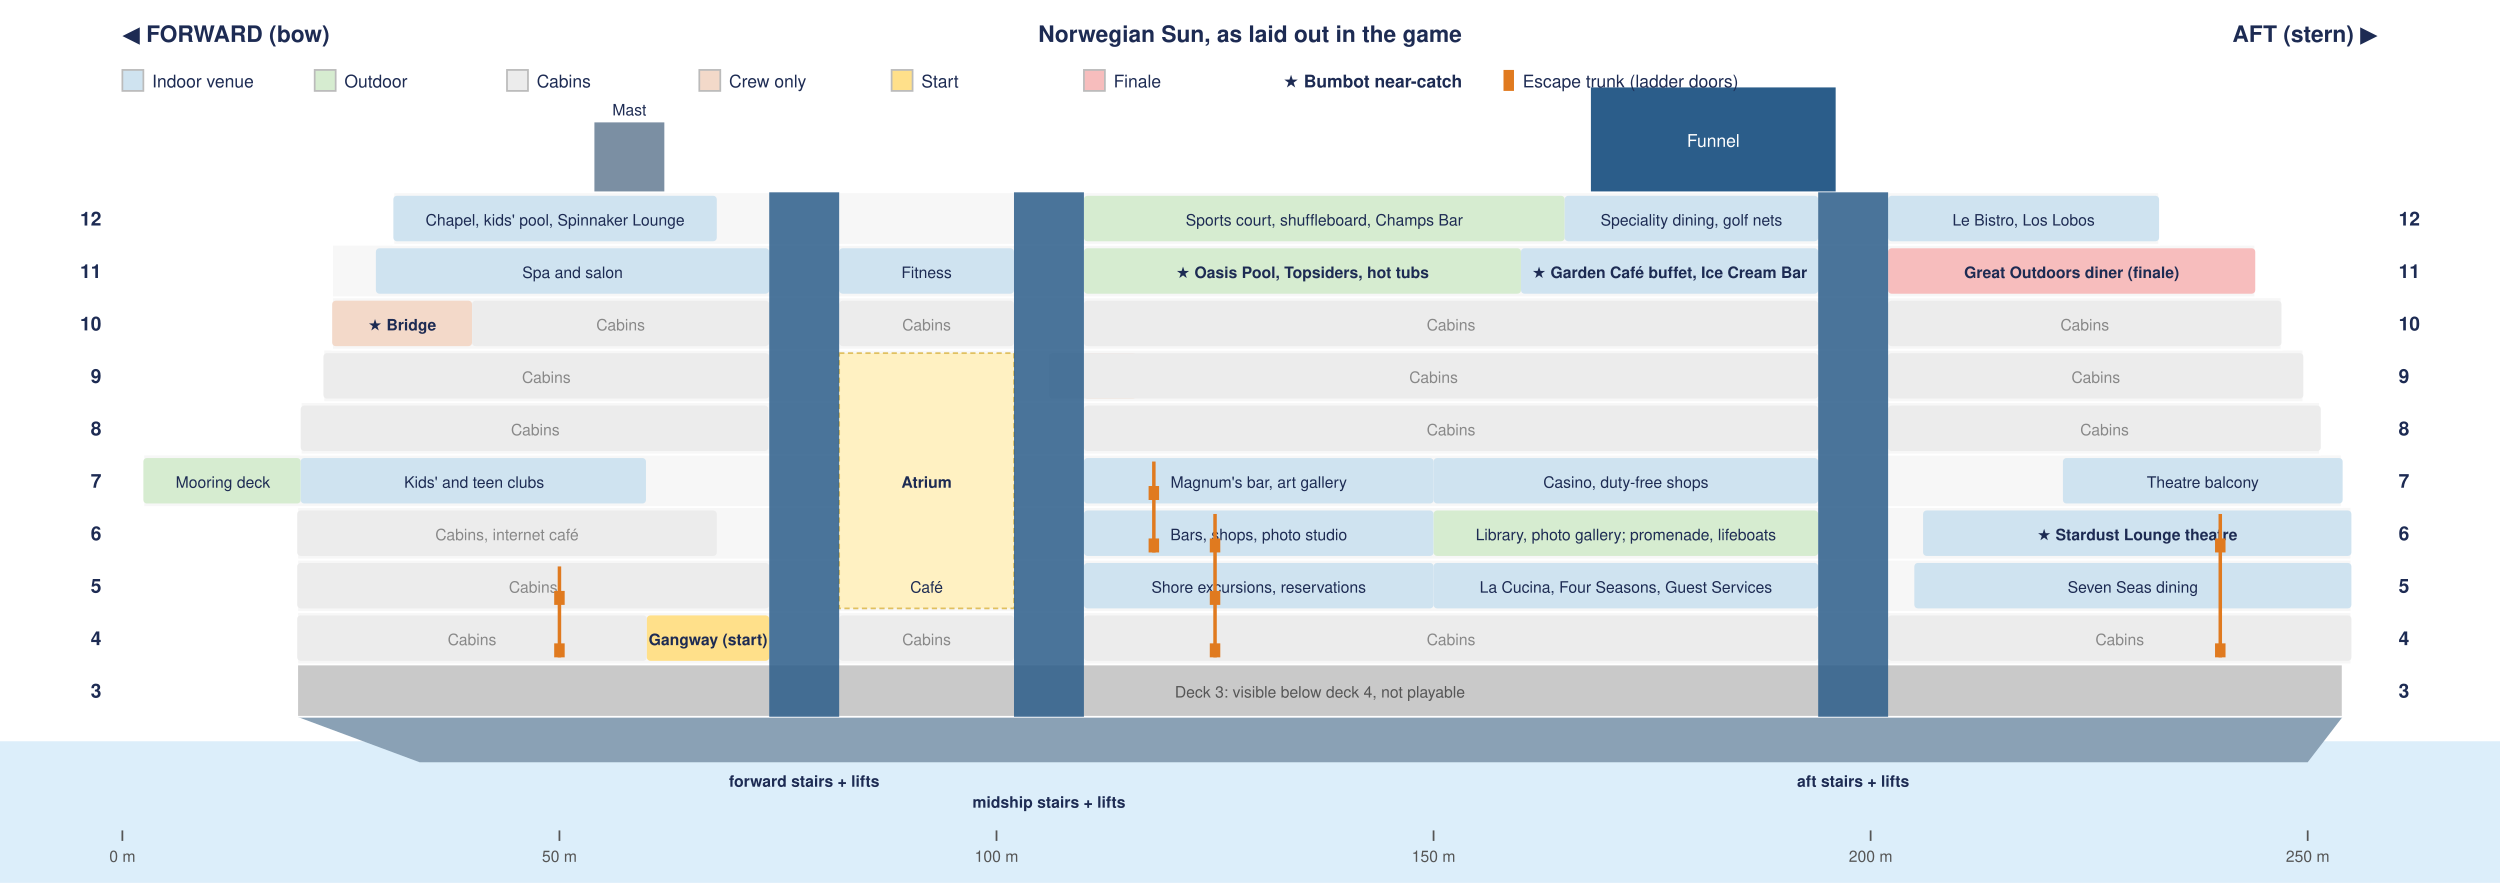
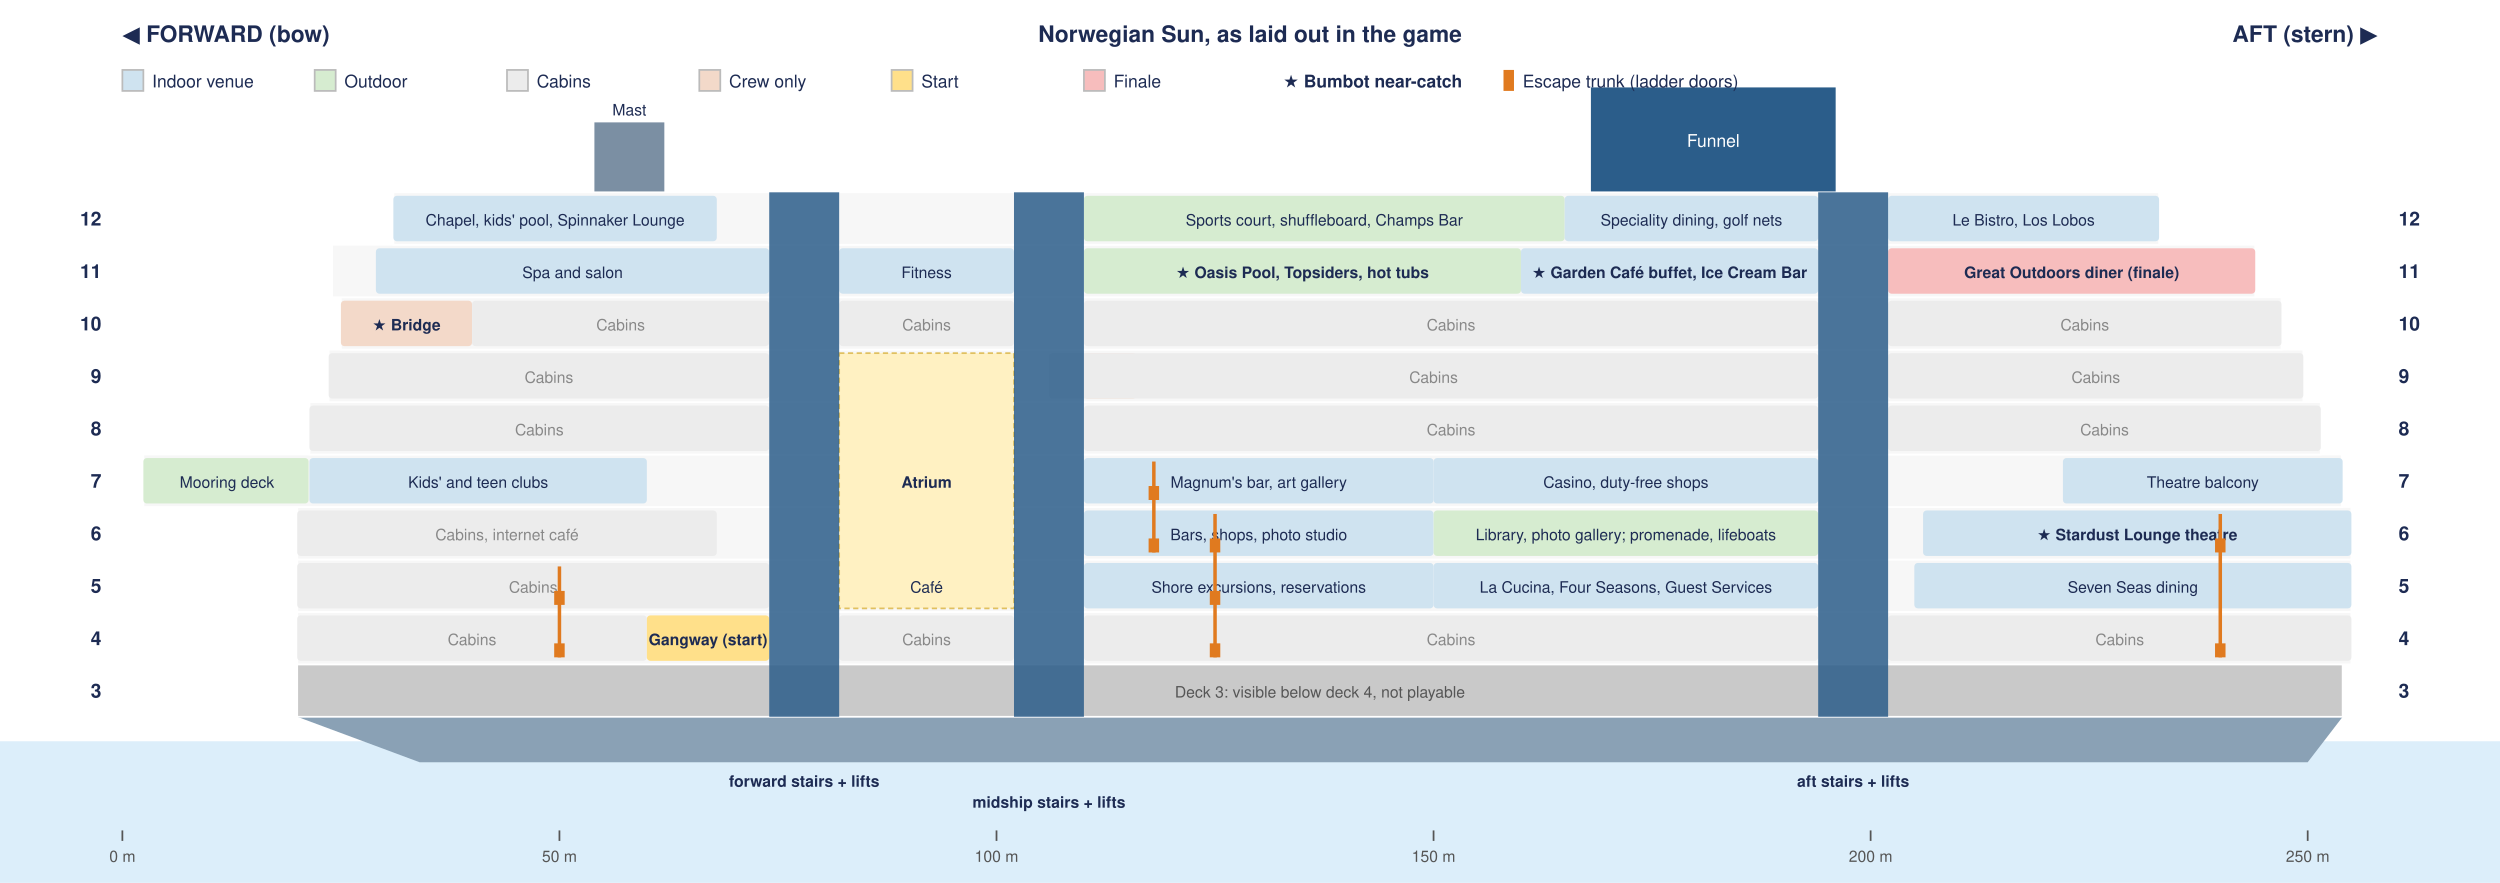
<svg xmlns="http://www.w3.org/2000/svg" width="1430" height="505" viewBox="0 0 1430 505" font-family="Helvetica, Arial, sans-serif">
  <rect width="1430" height="505" fill="#ffffff" />
  <rect x="0" y="424" width="1430" height="81" fill="#dceefa" />
  <polygon points="170,410 1340,410 1320,436 240,436" fill="#8aa1b5" />
  <rect x="910" y="50" width="140" height="60" fill="#2b5d8a" />
  <text x="980.0" y="84.0" font-size="10" text-anchor="middle" fill="#ffffff" font-weight="normal">Funnel</text>
  <rect x="340" y="70" width="40" height="40" fill="#7b8fa3" />
  <text x="360.0" y="66.0" font-size="9" text-anchor="middle" fill="#1d2b53" font-weight="normal">Mast</text>
  <rect x="170" y="380" width="1170" height="30" fill="#c9c9c9" stroke="#ffffff" />
  <text x="755.0" y="399.0" font-size="9" text-anchor="middle" fill="#555555" font-weight="normal">Deck 3: visible below deck 4, not playable</text>
  <text x="58.0" y="399.0" font-size="11" text-anchor="end" fill="#1d2b53" font-weight="bold">3</text>
  <text x="1372.0" y="399.0" font-size="11" text-anchor="start" fill="#1d2b53" font-weight="bold">3</text>
  <rect x="170" y="350" width="1175" height="30" fill="#f7f7f7" stroke="#ffffff" />
  <text x="58.0" y="369.0" font-size="11" text-anchor="end" fill="#1d2b53" font-weight="bold">4</text>
  <text x="1372.0" y="369.0" font-size="11" text-anchor="start" fill="#1d2b53" font-weight="bold">4</text>
  <rect x="170" y="320" width="1175" height="30" fill="#f7f7f7" stroke="#ffffff" />
  <text x="58.0" y="339.0" font-size="11" text-anchor="end" fill="#1d2b53" font-weight="bold">5</text>
  <text x="1372.0" y="339.0" font-size="11" text-anchor="start" fill="#1d2b53" font-weight="bold">5</text>
  <rect x="170" y="290" width="1175" height="30" fill="#f7f7f7" stroke="#ffffff" />
  <text x="58.0" y="309.0" font-size="11" text-anchor="end" fill="#1d2b53" font-weight="bold">6</text>
  <text x="1372.0" y="309.0" font-size="11" text-anchor="start" fill="#1d2b53" font-weight="bold">6</text>
  <rect x="82" y="260" width="1257.5" height="30" fill="#f7f7f7" stroke="#ffffff" />
  <text x="58.0" y="279.0" font-size="11" text-anchor="end" fill="#1d2b53" font-weight="bold">7</text>
  <text x="1372.0" y="279.0" font-size="11" text-anchor="start" fill="#1d2b53" font-weight="bold">7</text>
-   <rect x="172" y="230" width="1155.0" height="30" fill="#f7f7f7" stroke="#ffffff" />
+   <rect x="177" y="230" width="1150.5" height="30" fill="#f7f7f7" stroke="#ffffff" />
  <text x="58.0" y="249.0" font-size="11" text-anchor="end" fill="#1d2b53" font-weight="bold">8</text>
  <text x="1372.0" y="249.0" font-size="11" text-anchor="start" fill="#1d2b53" font-weight="bold">8</text>
-   <rect x="185" y="200" width="1132.5" height="30" fill="#f7f7f7" stroke="#ffffff" />
+   <rect x="188" y="200" width="1129.5" height="30" fill="#f7f7f7" stroke="#ffffff" />
  <text x="58.0" y="219.0" font-size="11" text-anchor="end" fill="#1d2b53" font-weight="bold">9</text>
  <text x="1372.0" y="219.0" font-size="11" text-anchor="start" fill="#1d2b53" font-weight="bold">9</text>
-   <rect x="190" y="170" width="1115" height="30" fill="#f7f7f7" stroke="#ffffff" />
+   <rect x="195" y="170" width="1110" height="30" fill="#f7f7f7" stroke="#ffffff" />
  <text x="58.0" y="189.0" font-size="11" text-anchor="end" fill="#1d2b53" font-weight="bold">10</text>
  <text x="1372.0" y="189.0" font-size="11" text-anchor="start" fill="#1d2b53" font-weight="bold">10</text>
  <rect x="190" y="140" width="1100" height="30" fill="#f7f7f7" stroke="#ffffff" />
  <text x="58.0" y="159.0" font-size="11" text-anchor="end" fill="#1d2b53" font-weight="bold">11</text>
  <text x="1372.0" y="159.0" font-size="11" text-anchor="start" fill="#1d2b53" font-weight="bold">11</text>
  <rect x="225" y="110" width="1010" height="30" fill="#f7f7f7" stroke="#ffffff" />
  <text x="58.0" y="129.0" font-size="11" text-anchor="end" fill="#1d2b53" font-weight="bold">12</text>
  <text x="1372.0" y="129.0" font-size="11" text-anchor="start" fill="#1d2b53" font-weight="bold">12</text>
  <rect x="225" y="112" width="185" height="26" rx="2" fill="#cfe3f0" />
  <text x="317.5" y="129.0" font-size="9" text-anchor="middle" fill="#1d2b53" font-weight="normal">Chapel, kids' pool, Spinnaker Lounge</text>
  <rect x="620" y="112" width="275" height="26" rx="2" fill="#d6ecd0" />
  <text x="757.5" y="129.0" font-size="9" text-anchor="middle" fill="#1d2b53" font-weight="normal">Sports court, shuffleboard, Champs Bar</text>
  <rect x="895" y="112" width="145" height="26" rx="2" fill="#cfe3f0" />
  <text x="967.5" y="129.0" font-size="9" text-anchor="middle" fill="#1d2b53" font-weight="normal">Speciality dining, golf nets</text>
  <rect x="1080" y="112" width="155" height="26" rx="2" fill="#cfe3f0" />
  <text x="1157.5" y="129.0" font-size="9" text-anchor="middle" fill="#1d2b53" font-weight="normal">Le Bistro, Los Lobos</text>
  <rect x="215" y="142" width="225" height="26" rx="2" fill="#cfe3f0" />
  <text x="327.5" y="159.0" font-size="9" text-anchor="middle" fill="#1d2b53" font-weight="normal">Spa and salon</text>
  <rect x="480" y="142" width="100" height="26" rx="2" fill="#cfe3f0" />
  <text x="530.0" y="159.0" font-size="9" text-anchor="middle" fill="#1d2b53" font-weight="normal">Fitness</text>
  <rect x="620" y="142" width="250" height="26" rx="2" fill="#d6ecd0" />
  <text x="745.0" y="159.0" font-size="9" text-anchor="middle" fill="#1d2b53" font-weight="bold">★ Oasis Pool, Topsiders, hot tubs</text>
  <rect x="870" y="142" width="170" height="26" rx="2" fill="#cfe3f0" />
  <text x="955.0" y="159.0" font-size="9" text-anchor="middle" fill="#1d2b53" font-weight="bold">★ Garden Café buffet, Ice Cream Bar</text>
  <rect x="1080" y="142" width="210" height="26" rx="2" fill="#f7bdbd" />
  <text x="1185.0" y="159.0" font-size="9" text-anchor="middle" fill="#1d2b53" font-weight="bold">Great Outdoors diner (finale)</text>
-   <rect x="190" y="172" width="80" height="26" rx="2" fill="#f3d9c9" />
-   <text x="230.0" y="189.0" font-size="9" text-anchor="middle" fill="#1d2b53" font-weight="bold">★ Bridge</text>
+   <rect x="195" y="172" width="75" height="26" rx="2" fill="#f3d9c9" />
+   <text x="232.5" y="189.0" font-size="9" text-anchor="middle" fill="#1d2b53" font-weight="bold">★ Bridge</text>
  <rect x="270" y="172" width="170" height="26" rx="2" fill="#ececec" />
  <text x="355.0" y="189.0" font-size="9" text-anchor="middle" fill="#888888" font-weight="normal">Cabins</text>
  <rect x="480" y="172" width="100" height="26" rx="2" fill="#ececec" />
  <text x="530.0" y="189.0" font-size="9" text-anchor="middle" fill="#888888" font-weight="normal">Cabins</text>
  <rect x="620" y="172" width="420" height="26" rx="2" fill="#ececec" />
  <text x="830.0" y="189.0" font-size="9" text-anchor="middle" fill="#888888" font-weight="normal">Cabins</text>
  <rect x="1080" y="172" width="225" height="26" rx="2" fill="#ececec" />
  <text x="1192.5" y="189.0" font-size="9" text-anchor="middle" fill="#888888" font-weight="normal">Cabins</text>
-   <rect x="185" y="202" width="255" height="26" rx="2" fill="#ececec" />
-   <text x="312.5" y="219.0" font-size="9" text-anchor="middle" fill="#888888" font-weight="normal">Cabins</text>
+   <rect x="188" y="202" width="252.0" height="26" rx="2" fill="#ececec" />
+   <text x="314.0" y="219.0" font-size="9" text-anchor="middle" fill="#888888" font-weight="normal">Cabins</text>
  <rect x="620" y="202" width="30" height="26" rx="2" fill="#f3d9c9" />
  <text x="635.0" y="219.0" font-size="9" text-anchor="middle" fill="#1d2b53" font-weight="bold">★ Linen room</text>
  <rect x="600" y="202" width="440" height="26" rx="2" fill="#ececec" />
  <text x="820.0" y="219.0" font-size="9" text-anchor="middle" fill="#888888" font-weight="normal">Cabins</text>
  <rect x="1080" y="202" width="237.5" height="26" rx="2" fill="#ececec" />
  <text x="1198.8" y="219.0" font-size="9" text-anchor="middle" fill="#888888" font-weight="normal">Cabins</text>
-   <rect x="172" y="232" width="267.5" height="26" rx="2" fill="#ececec" />
-   <text x="306.2" y="249.0" font-size="9" text-anchor="middle" fill="#888888" font-weight="normal">Cabins</text>
+   <rect x="177" y="232" width="263.0" height="26" rx="2" fill="#ececec" />
+   <text x="308.5" y="249.0" font-size="9" text-anchor="middle" fill="#888888" font-weight="normal">Cabins</text>
  <rect x="620" y="232" width="420" height="26" rx="2" fill="#ececec" />
  <text x="830.0" y="249.0" font-size="9" text-anchor="middle" fill="#888888" font-weight="normal">Cabins</text>
  <rect x="1080" y="232" width="247.5" height="26" rx="2" fill="#ececec" />
  <text x="1203.8" y="249.0" font-size="9" text-anchor="middle" fill="#888888" font-weight="normal">Cabins</text>
-   <rect x="82" y="262" width="90.0" height="26" rx="2" fill="#d6ecd0" />
-   <text x="127.5" y="279.0" font-size="9" text-anchor="middle" fill="#1d2b53" font-weight="normal">Mooring deck</text>
-   <rect x="172" y="262" width="197.5" height="26" rx="2" fill="#cfe3f0" />
-   <text x="271.2" y="279.0" font-size="9" text-anchor="middle" fill="#1d2b53" font-weight="normal">Kids' and teen clubs</text>
+   <rect x="82" y="262" width="94.5" height="26" rx="2" fill="#d6ecd0" />
+   <text x="129.8" y="279.0" font-size="9" text-anchor="middle" fill="#1d2b53" font-weight="normal">Mooring deck</text>
+   <rect x="177" y="262" width="193.0" height="26" rx="2" fill="#cfe3f0" />
+   <text x="273.5" y="279.0" font-size="9" text-anchor="middle" fill="#1d2b53" font-weight="normal">Kids' and teen clubs</text>
  <rect x="620" y="262" width="200" height="26" rx="2" fill="#cfe3f0" />
  <text x="720.0" y="279.0" font-size="9" text-anchor="middle" fill="#1d2b53" font-weight="normal">Magnum's bar, art gallery</text>
  <rect x="820" y="262" width="220" height="26" rx="2" fill="#cfe3f0" />
  <text x="930.0" y="279.0" font-size="9" text-anchor="middle" fill="#1d2b53" font-weight="normal">Casino, duty-free shops</text>
  <rect x="1180" y="262" width="160" height="26" rx="2" fill="#cfe3f0" />
  <text x="1260.0" y="279.0" font-size="9" text-anchor="middle" fill="#1d2b53" font-weight="normal">Theatre balcony</text>
  <rect x="170" y="292" width="240" height="26" rx="2" fill="#ececec" />
  <text x="290.0" y="309.0" font-size="9" text-anchor="middle" fill="#888888" font-weight="normal">Cabins, internet café</text>
  <rect x="620" y="292" width="200" height="26" rx="2" fill="#cfe3f0" />
  <text x="720.0" y="309.0" font-size="9" text-anchor="middle" fill="#1d2b53" font-weight="normal">Bars, shops, photo studio</text>
  <rect x="820" y="292" width="220" height="26" rx="2" fill="#d6ecd0" />
  <text x="930.0" y="309.0" font-size="9" text-anchor="middle" fill="#1d2b53" font-weight="normal">Library, photo gallery; promenade, lifeboats</text>
  <rect x="1100" y="292" width="245" height="26" rx="2" fill="#cfe3f0" />
  <text x="1222.5" y="309.0" font-size="9" text-anchor="middle" fill="#1d2b53" font-weight="bold">★ Stardust Lounge theatre</text>
  <rect x="170" y="322" width="270" height="26" rx="2" fill="#ececec" />
  <text x="305.0" y="339.0" font-size="9" text-anchor="middle" fill="#888888" font-weight="normal">Cabins</text>
  <rect x="620" y="322" width="200" height="26" rx="2" fill="#cfe3f0" />
  <text x="720.0" y="339.0" font-size="9" text-anchor="middle" fill="#1d2b53" font-weight="normal">Shore excursions, reservations</text>
  <rect x="820" y="322" width="220" height="26" rx="2" fill="#cfe3f0" />
  <text x="930.0" y="339.0" font-size="9" text-anchor="middle" fill="#1d2b53" font-weight="normal">La Cucina, Four Seasons, Guest Services</text>
  <rect x="1095" y="322" width="250" height="26" rx="2" fill="#cfe3f0" />
  <text x="1220.0" y="339.0" font-size="9" text-anchor="middle" fill="#1d2b53" font-weight="normal">Seven Seas dining</text>
  <rect x="170" y="352" width="200" height="26" rx="2" fill="#ececec" />
  <text x="270.0" y="369.0" font-size="9" text-anchor="middle" fill="#888888" font-weight="normal">Cabins</text>
  <rect x="370" y="352" width="70" height="26" rx="2" fill="#ffe08a" />
  <text x="405.0" y="369.0" font-size="9" text-anchor="middle" fill="#1d2b53" font-weight="bold">Gangway (start)</text>
  <rect x="480" y="352" width="100" height="26" rx="2" fill="#ececec" />
  <text x="530.0" y="369.0" font-size="9" text-anchor="middle" fill="#888888" font-weight="normal">Cabins</text>
  <rect x="620" y="352" width="420" height="26" rx="2" fill="#ececec" />
  <text x="830.0" y="369.0" font-size="9" text-anchor="middle" fill="#888888" font-weight="normal">Cabins</text>
  <rect x="1080" y="352" width="265" height="26" rx="2" fill="#ececec" />
  <text x="1212.5" y="369.0" font-size="9" text-anchor="middle" fill="#888888" font-weight="normal">Cabins</text>
  <rect x="480" y="202" width="100" height="146" fill="#fff1c2" stroke="#e0c060" stroke-dasharray="3,2" />
  <text x="530.0" y="279.0" font-size="9" text-anchor="middle" fill="#1d2b53" font-weight="bold">Atrium</text>
  <text x="530.0" y="339.0" font-size="9" text-anchor="middle" fill="#1d2b53" font-weight="normal">Café</text>
  <rect x="440" y="110" width="40" height="300" fill="#2b5d8a" opacity="0.85" />
  <text x="460.0" y="450.0" font-size="9" text-anchor="middle" fill="#1d2b53" font-weight="bold">forward stairs + lifts</text>
  <rect x="580" y="110" width="40" height="300" fill="#2b5d8a" opacity="0.85" />
  <text x="600.0" y="462.0" font-size="9" text-anchor="middle" fill="#1d2b53" font-weight="bold">midship stairs + lifts</text>
  <rect x="1040" y="110" width="40" height="300" fill="#2b5d8a" opacity="0.85" />
  <text x="1060.0" y="450.0" font-size="9" text-anchor="middle" fill="#1d2b53" font-weight="bold">aft stairs + lifts</text>
  <line x1="320.0" y1="324" x2="320.0" y2="376" stroke="#e07a1f" stroke-width="2" />
  <rect x="317.0" y="368" width="6" height="8" fill="#e07a1f" />
  <rect x="317.0" y="338" width="6" height="8" fill="#e07a1f" />
  <line x1="695.0" y1="294" x2="695.0" y2="376" stroke="#e07a1f" stroke-width="2" />
  <rect x="692.0" y="368" width="6" height="8" fill="#e07a1f" />
  <rect x="692.0" y="338" width="6" height="8" fill="#e07a1f" />
  <rect x="692.0" y="308" width="6" height="8" fill="#e07a1f" />
  <line x1="1270.0" y1="294" x2="1270.0" y2="376" stroke="#e07a1f" stroke-width="2" />
  <rect x="1267.0" y="368" width="6" height="8" fill="#e07a1f" />
  <rect x="1267.0" y="308" width="6" height="8" fill="#e07a1f" />
  <line x1="660.0" y1="264" x2="660.0" y2="316" stroke="#e07a1f" stroke-width="2" />
  <rect x="657.0" y="308" width="6" height="8" fill="#e07a1f" />
  <rect x="657.0" y="278" width="6" height="8" fill="#e07a1f" />
  <text x="70.0" y="24.0" font-size="13" text-anchor="start" fill="#1d2b53" font-weight="bold">◀ FORWARD (bow)</text>
  <text x="1360.0" y="24.0" font-size="13" text-anchor="end" fill="#1d2b53" font-weight="bold">AFT (stern) ▶</text>
  <text x="715.0" y="24.0" font-size="13" text-anchor="middle" fill="#1d2b53" font-weight="bold">Norwegian Sun, as laid out in the game</text>
  <line x1="70" y1="475" x2="70" y2="481" stroke="#555" />
  <text x="70.0" y="493.0" font-size="9" text-anchor="middle" fill="#555555" font-weight="normal">0 m</text>
  <line x1="320" y1="475" x2="320" y2="481" stroke="#555" />
  <text x="320.0" y="493.0" font-size="9" text-anchor="middle" fill="#555555" font-weight="normal">50 m</text>
  <line x1="570" y1="475" x2="570" y2="481" stroke="#555" />
  <text x="570.0" y="493.0" font-size="9" text-anchor="middle" fill="#555555" font-weight="normal">100 m</text>
  <line x1="820" y1="475" x2="820" y2="481" stroke="#555" />
  <text x="820.0" y="493.0" font-size="9" text-anchor="middle" fill="#555555" font-weight="normal">150 m</text>
  <line x1="1070" y1="475" x2="1070" y2="481" stroke="#555" />
  <text x="1070.0" y="493.0" font-size="9" text-anchor="middle" fill="#555555" font-weight="normal">200 m</text>
  <line x1="1320" y1="475" x2="1320" y2="481" stroke="#555" />
  <text x="1320.0" y="493.0" font-size="9" text-anchor="middle" fill="#555555" font-weight="normal">250 m</text>
  <rect x="70" y="40" width="12" height="12" fill="#cfe3f0" stroke="#bbb" />
  <text x="87.0" y="50.0" font-size="10" text-anchor="start" fill="#1d2b53" font-weight="normal">Indoor venue</text>
  <rect x="180" y="40" width="12" height="12" fill="#d6ecd0" stroke="#bbb" />
  <text x="197.0" y="50.0" font-size="10" text-anchor="start" fill="#1d2b53" font-weight="normal">Outdoor</text>
  <rect x="290" y="40" width="12" height="12" fill="#ececec" stroke="#bbb" />
  <text x="307.0" y="50.0" font-size="10" text-anchor="start" fill="#1d2b53" font-weight="normal">Cabins</text>
  <rect x="400" y="40" width="12" height="12" fill="#f3d9c9" stroke="#bbb" />
  <text x="417.0" y="50.0" font-size="10" text-anchor="start" fill="#1d2b53" font-weight="normal">Crew only</text>
  <rect x="510" y="40" width="12" height="12" fill="#ffe08a" stroke="#bbb" />
  <text x="527.0" y="50.0" font-size="10" text-anchor="start" fill="#1d2b53" font-weight="normal">Start</text>
  <rect x="620" y="40" width="12" height="12" fill="#f7bdbd" stroke="#bbb" />
  <text x="637.0" y="50.0" font-size="10" text-anchor="start" fill="#1d2b53" font-weight="normal">Finale</text>
  <text x="734.0" y="50.0" font-size="10" text-anchor="start" fill="#1d2b53" font-weight="bold">★ Bumbot near-catch</text>
  <rect x="860" y="40" width="6" height="12" fill="#e07a1f" />
  <text x="871.0" y="50.0" font-size="10" text-anchor="start" fill="#1d2b53" font-weight="normal">Escape trunk (ladder doors)</text>
</svg>
